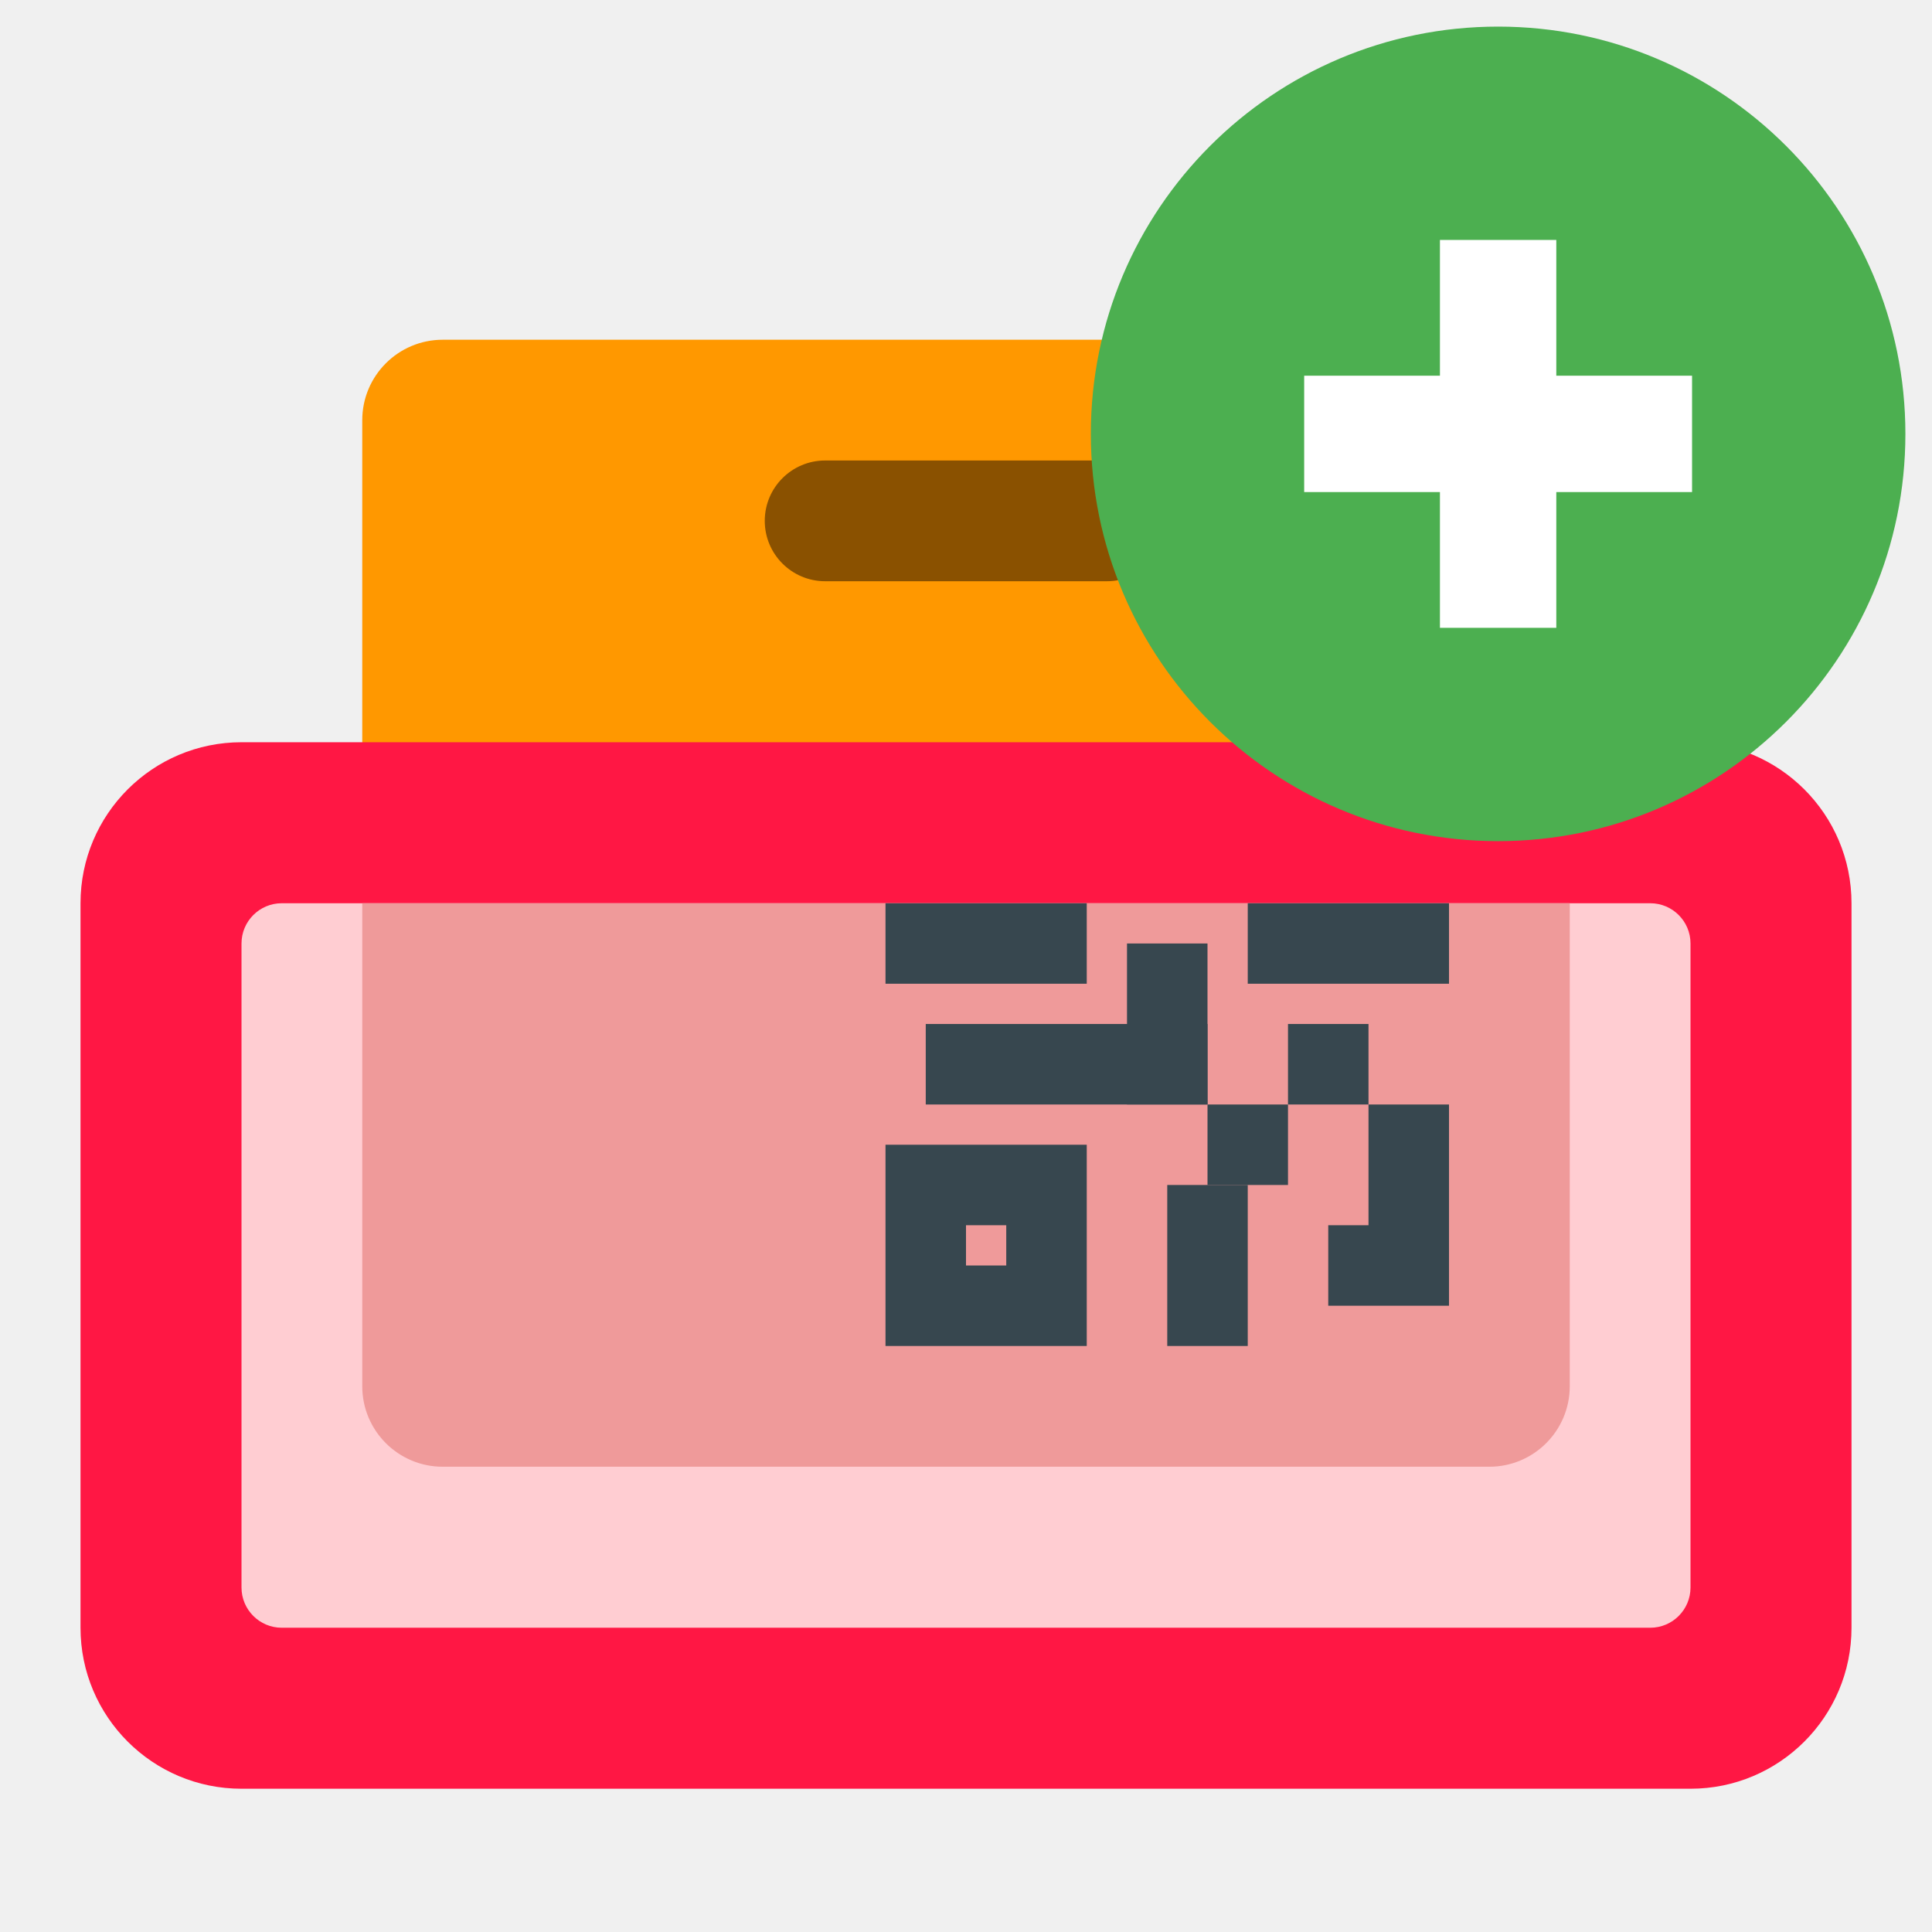
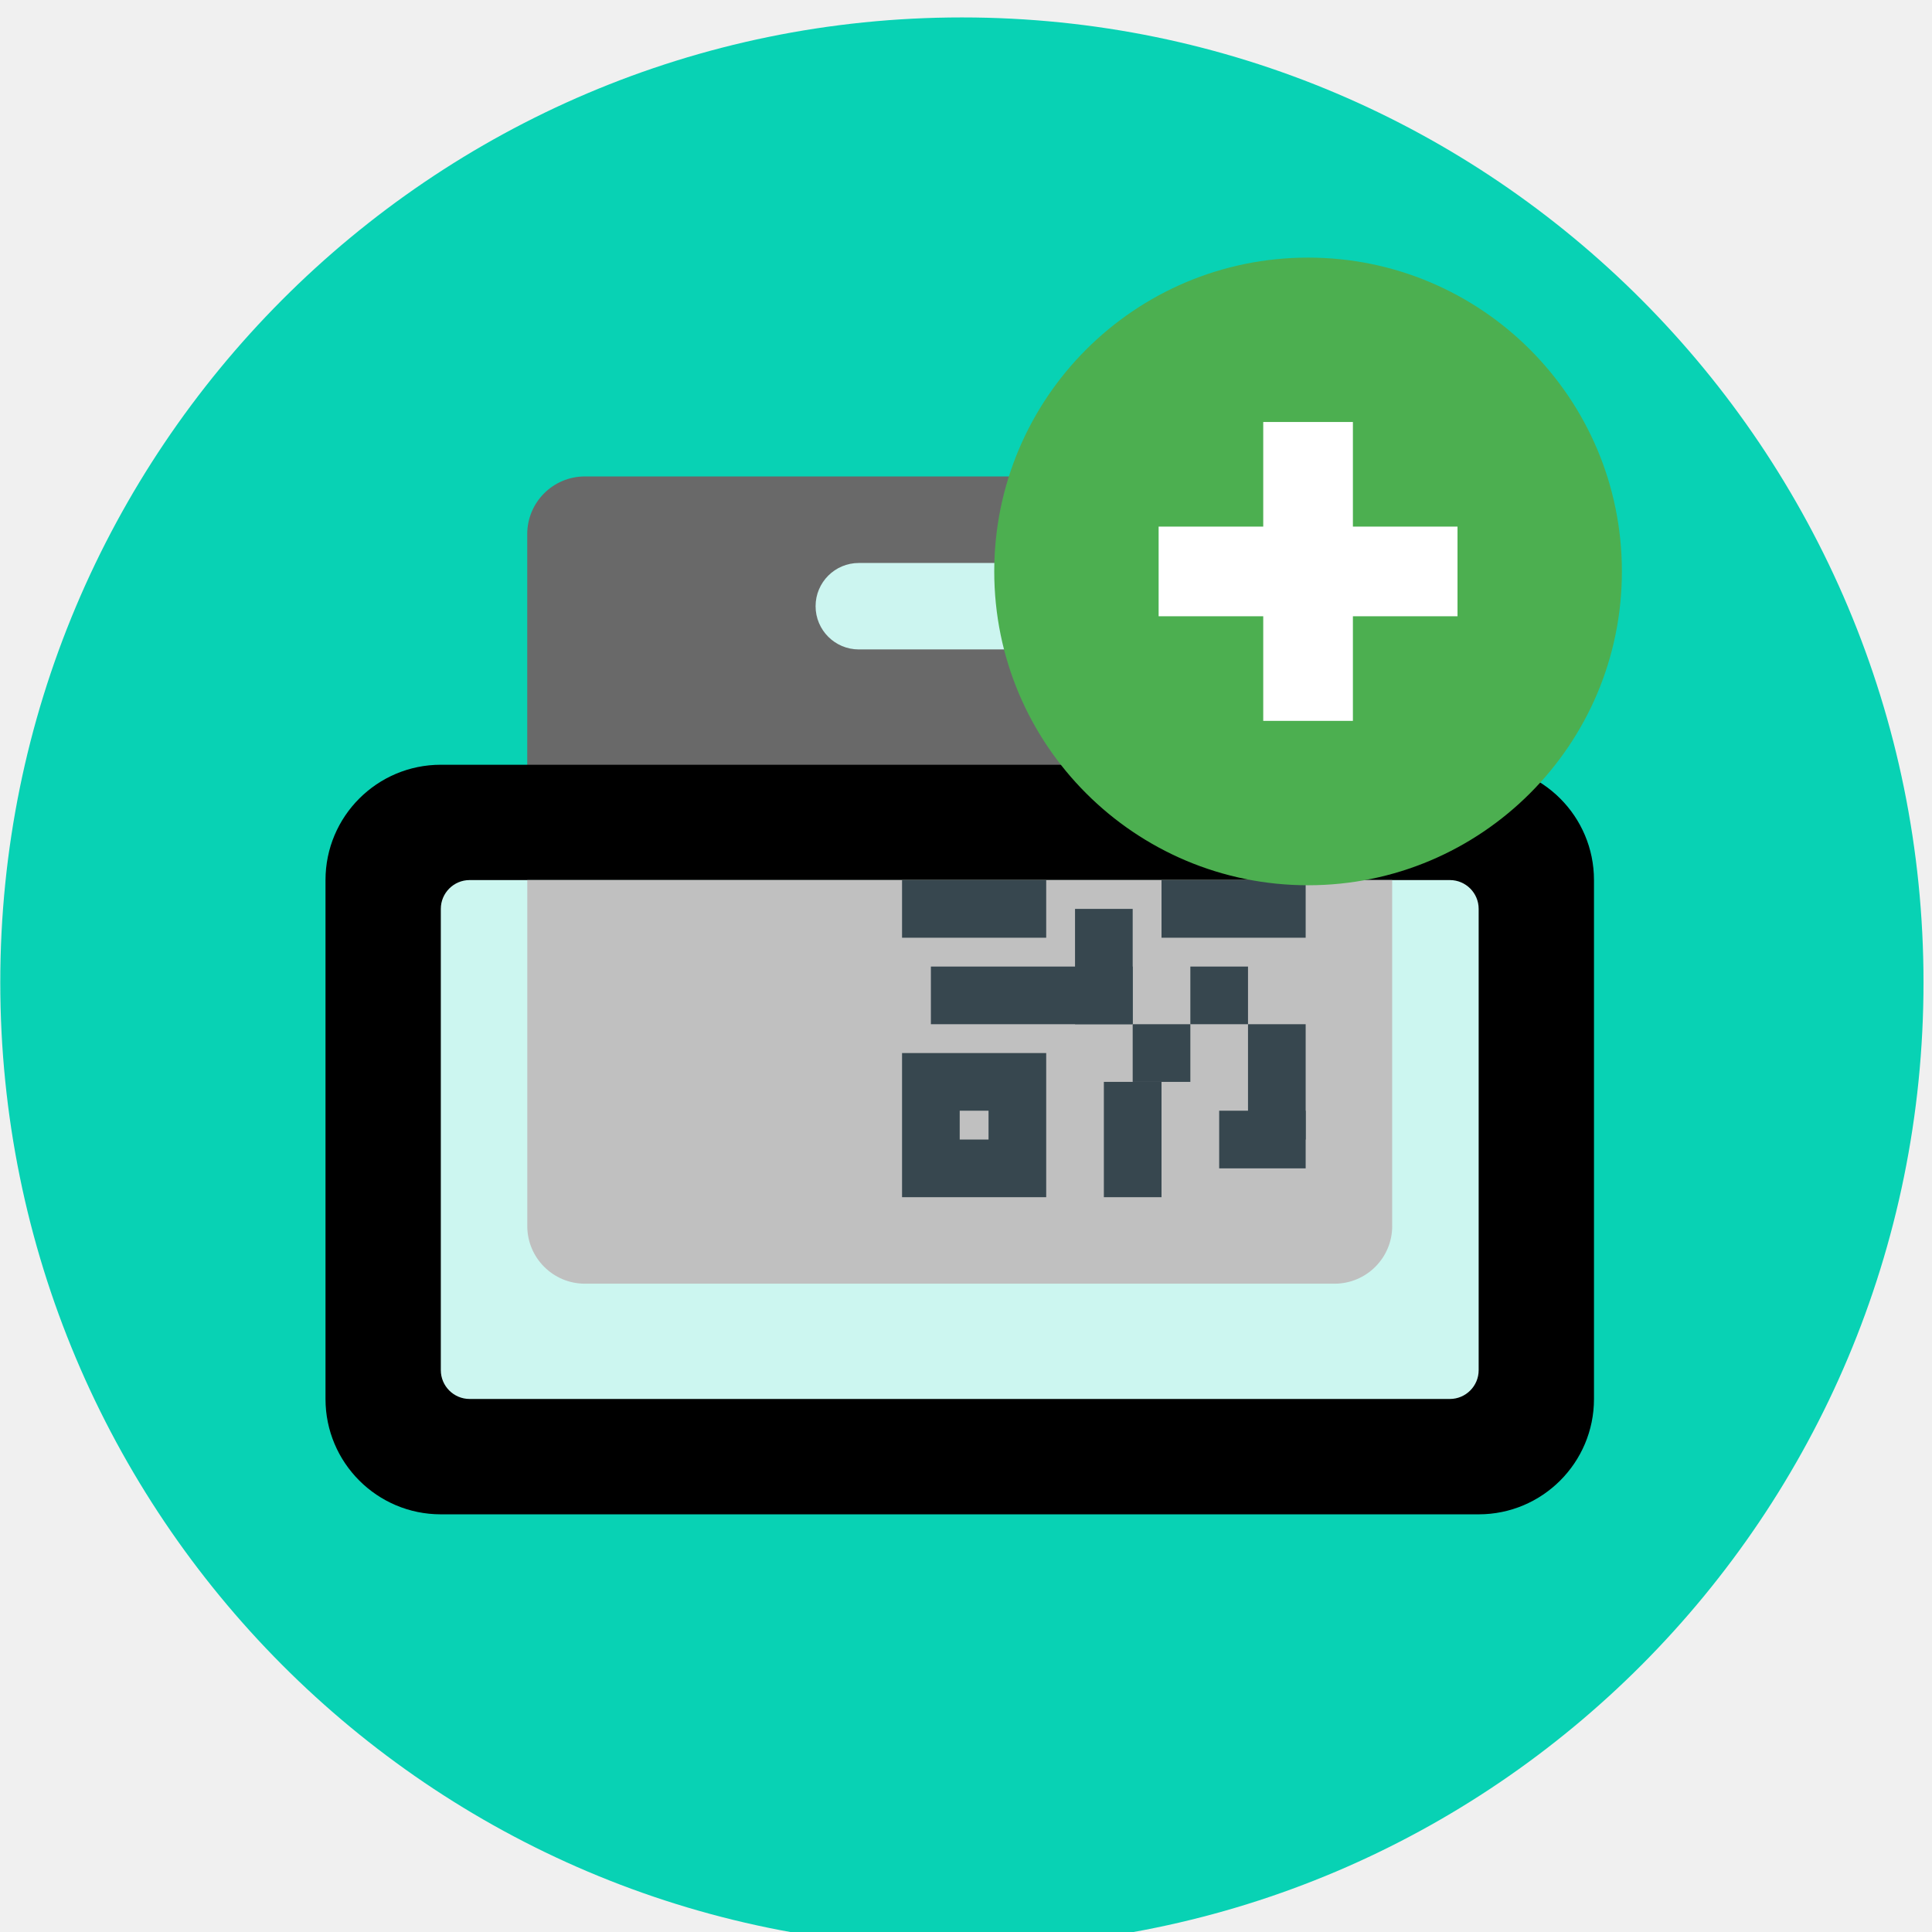
<svg xmlns="http://www.w3.org/2000/svg" version="1.1" x="0px" y="0px" width="48px" height="48px" viewBox="0 0 48 48" enable-background="new 0 0 48 48" xml:space="preserve" id="svg2">
  <defs id="defs42" />
-   <g id="g4198" transform="translate(-0.4067797,1.423729)">
-     <path id="path4" d="m 37.407,35.017 -26,0 c -1.105,0 -2,-0.895 -2,-2 l 0,-24 c 0,-1.105 0.895,-2 2,-2 l 26,0 c 1.105,0 2,0.895 2,2 l 0,24 c 0,1.105 -0.895,2 -2,2" style="fill:#ff9800" />
-     <path id="path6" d="m 42.407,17.017 -36,0 c -2.209,0 -4,1.791 -4,4 l 0,18 c 0,2.209 1.791,4 4,4 l 36,0 c 2.209,0 4,-1.791 4,-4 l 0,-18 c 0,-2.209 -1.791,-4 -4,-4" style="fill:#ff1744" />
-     <path id="path8" d="m 27.907,13.017 -7,0 c -0.828,0 -1.5,-0.672 -1.5,-1.5 0,-0.828 0.672,-1.5 1.5,-1.5 l 7,0 c 0.828,0 1.5,0.672 1.5,1.5 0,0.828 -0.672,1.5 -1.5,1.5" style="fill:#8a5100" />
-     <path id="path10" d="m 42.407,22.017 c 0,-0.552 -0.448,-1 -1,-1 l -34,0 c -0.552,0 -1,0.448 -1,1 l 0,16 c 0,0.552 0.448,1 1,1 l 34,0 c 0.552,0 1,-0.448 1,-1 l 0,-16 z" style="fill:#ffcdd2" />
-     <path id="path12" d="m 39.407,33.017 0,-12 -30,0 0,12 c 0,1.105 0.895,2 2,2 l 26,0 c 1.105,0 2,-0.895 2,-2 z" style="fill:#ef9a9a" />
-     <g id="g14" transform="translate(0.40678,1.016949)">
-       <g id="g16">
-         <path id="path18" d="m 25,28 0,1 -1,0 0,-1 1,0 m 2,-2 -5,0 0,5 5,0 0,-5 0,0 z" style="fill:#37474f" />
-       </g>
-       <rect id="rect20" height="4" width="2" y="21" x="28" style="fill:#37474f" />
-       <rect id="rect22" height="2" width="2" y="23" x="32" style="fill:#37474f" />
-       <rect id="rect24" height="4" width="2" y="25" x="34" style="fill:#37474f" />
-       <rect id="rect26" height="4" width="2" y="27" x="29" style="fill:#37474f" />
-       <rect id="rect28" height="2" width="2" y="25" x="30" style="fill:#37474f" />
-       <rect id="rect30" height="2" width="3" y="28" x="33" style="fill:#37474f" />
-       <rect id="rect32" height="2" width="7" y="23" x="23" style="fill:#37474f" />
-       <g id="g34">
-         <polygon id="polygon36" points="24,20 22,20 22,22 27,22 27,20 25,20 " style="fill:#37474f" />
-         <polygon id="polygon38" points="33,20 31,20 31,22 36,22 36,20 34,20 " style="fill:#37474f" />
-       </g>
+   <ellipse style="opacity:0.967;fill:#00d1b2;fill-opacity:1;stroke:none;stroke-width:2.7;stroke-miterlimit:4;stroke-dasharray:none;stroke-opacity:0.902" id="path5981" cx="23.898" cy="24.407" rx="23.891" ry="23.974" />
+   <path style="fill:#696969" d="m 33.155,31.893 -18.623,0 c -0.791,0 -1.433,-0.641 -1.433,-1.433 l 0,-17.19 c 0,-0.791 0.641,-1.433 1.433,-1.433 l 18.623,0 c 0.791,0 1.433,0.641 1.433,1.433 l 0,17.19 c 0,0.791 -0.641,1.433 -1.433,1.433" id="path4-3" />
+   <path style="fill:#000000" d="m 36.737,19 -25.785,0 c -1.582,0 -2.865,1.283 -2.865,2.865 l 0,12.893 c 0,1.582 1.283,2.865 2.865,2.865 l 25.785,0 c 1.582,0 2.865,-1.283 2.865,-2.865 l 0,-12.893 c 0,-1.582 -1.283,-2.865 -2.865,-2.865" id="path6-6" />
+   <path style="fill:#ccf6f0;fill-opacity:0.992" d="m 26.351,16.135 -5.014,0 c -0.593,0 -1.074,-0.481 -1.074,-1.074 0,-0.593 0.481,-1.074 1.074,-1.074 l 5.014,0 c 0.593,0 1.074,0.481 1.074,1.074 0,0.593 -0.481,1.074 -1.074,1.074" id="path8-7" />
+   <path style="fill:#ccf6f0;fill-opacity:1" d="m 36.737,22.581 c 0,-0.395 -0.321,-0.716 -0.716,-0.716 l -24.353,0 c -0.395,0 -0.716,0.321 -0.716,0.716 l 0,11.46 c 0,0.395 0.321,0.716 0.716,0.716 l 24.353,0 c 0.395,0 0.716,-0.321 0.716,-0.716 l 0,-11.46 z" id="path10-5" />
+   <path style="fill:#c0c0c0;fill-opacity:1" d="m 34.588,30.46 0,-8.595 -21.488,0 0,8.595 c 0,0.791 0.641,1.433 1.433,1.433 l 18.623,0 c 0.791,0 1.433,-0.641 1.433,-1.433 z" id="path12-3" />
+   <g id="g14-5" transform="matrix(0.7162627,0,0,0.7162627,6.653473,7.539838)">
+     <g id="g16-6">
+       <path style="fill:#37474f" d="m 25,28 0,1 -1,0 0,-1 1,0 m 2,-2 -5,0 0,5 5,0 0,-5 0,0 z" id="path18-2" />
+     </g>
+     <rect style="fill:#37474f" x="28" y="21" width="2" height="4" id="rect20-9" />
+     <rect style="fill:#37474f" x="32" y="23" width="2" height="2" id="rect22-1" />
+     <rect style="fill:#37474f" x="34" y="25" width="2" height="4" id="rect24-2" />
+     <rect style="fill:#37474f" x="29" y="27" width="2" height="4" id="rect26-7" />
+     <rect style="fill:#37474f" x="30" y="25" width="2" height="2" id="rect28-0" />
+     <rect style="fill:#37474f" x="33" y="28" width="3" height="2" id="rect30-9" />
+     <rect style="fill:#37474f" x="23" y="23" width="7" height="2" id="rect32-3" />
+     <g id="g34-6">
+       <polygon style="fill:#37474f" points="27,22 27,20 25,20 24,20 22,20 22,22 " id="polygon36-0" />
+       <polygon style="fill:#37474f" points="36,22 36,20 34,20 33,20 31,20 31,22 " id="polygon38-6" />
    </g>
  </g>
-   <g id="g4207" transform="matrix(0.07346343,-0.8567549,0.8567549,0.07346343,30.96279,98.5018)" style="opacity:1">
+   <g id="g4207" transform="matrix(0.05660692,-0.6601687,0.6601687,0.05660692,27.67682,81.79099)" style="opacity:1">
    <g transform="matrix(0.04787178,0.5582966,-0.5582966,0.04787178,114.5134,-16.01294)" id="surface1">
      <path style="fill:#4caf50" d="M 45,24 C 45,35.598 35.598,45 24,45 12.402,45 3,35.598 3,24 3,12.402 12.402,3 24,3 35.598,3 45,12.402 45,24 Z" id="path5" />
      <path style="fill:#ffffff" d="m 21,14 6,0 0,20 -6,0 z" id="path7" />
      <path style="fill:#ffffff" d="m 14,21 20,0 0,6 -20,0 z" id="path9" />
    </g>
  </g>
</svg>
